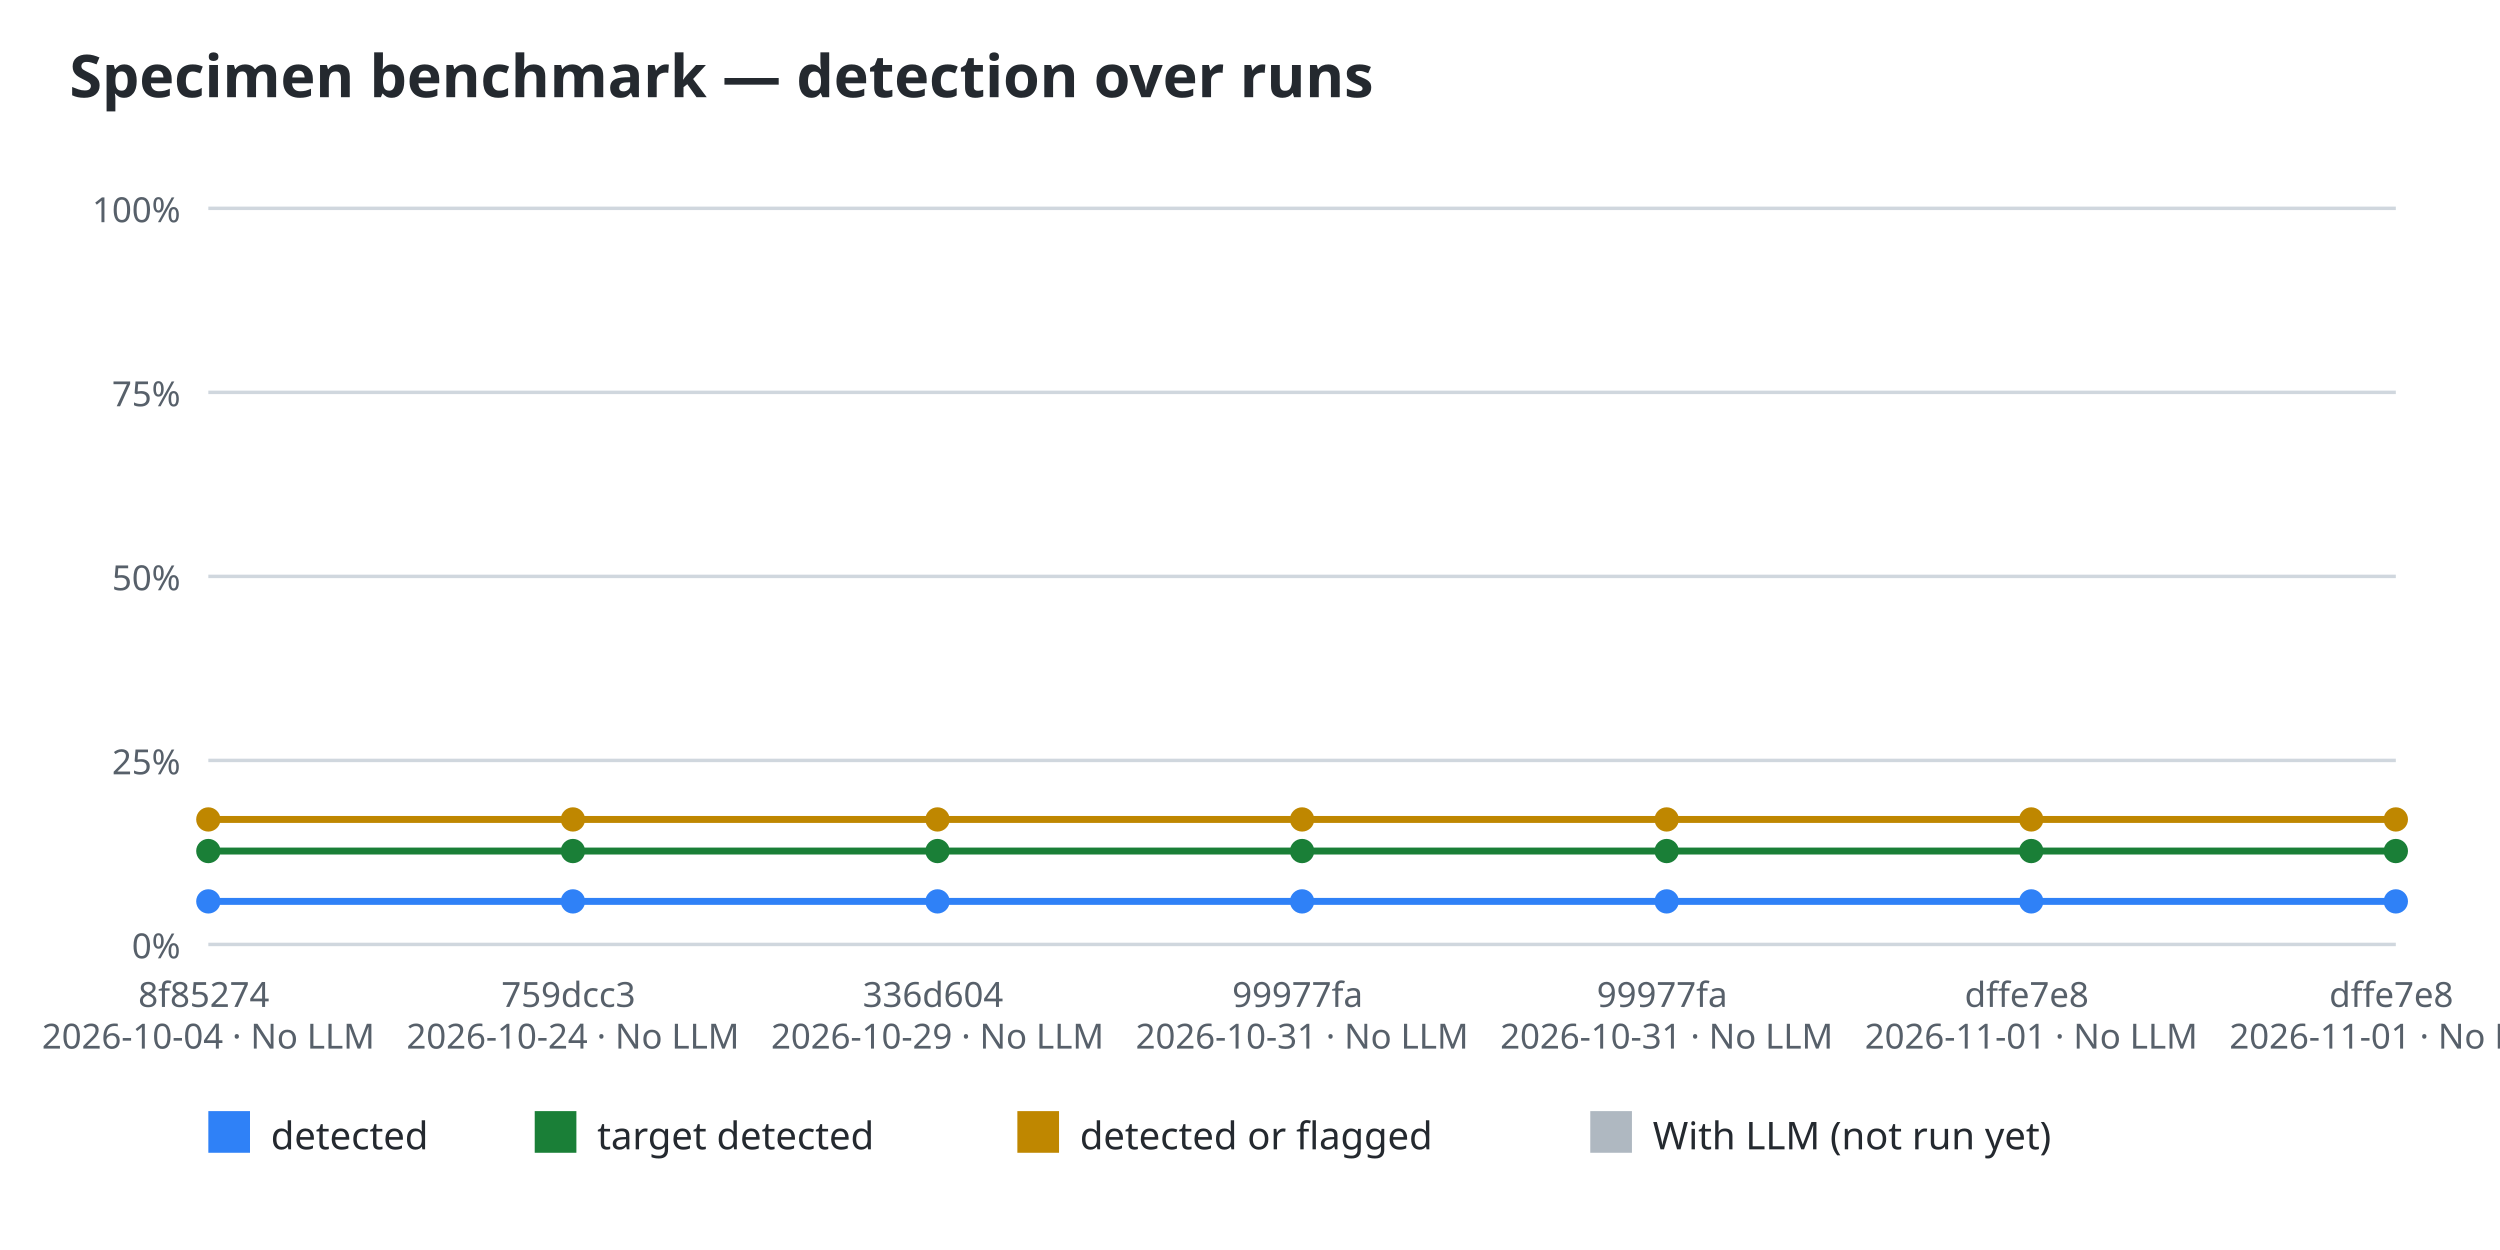
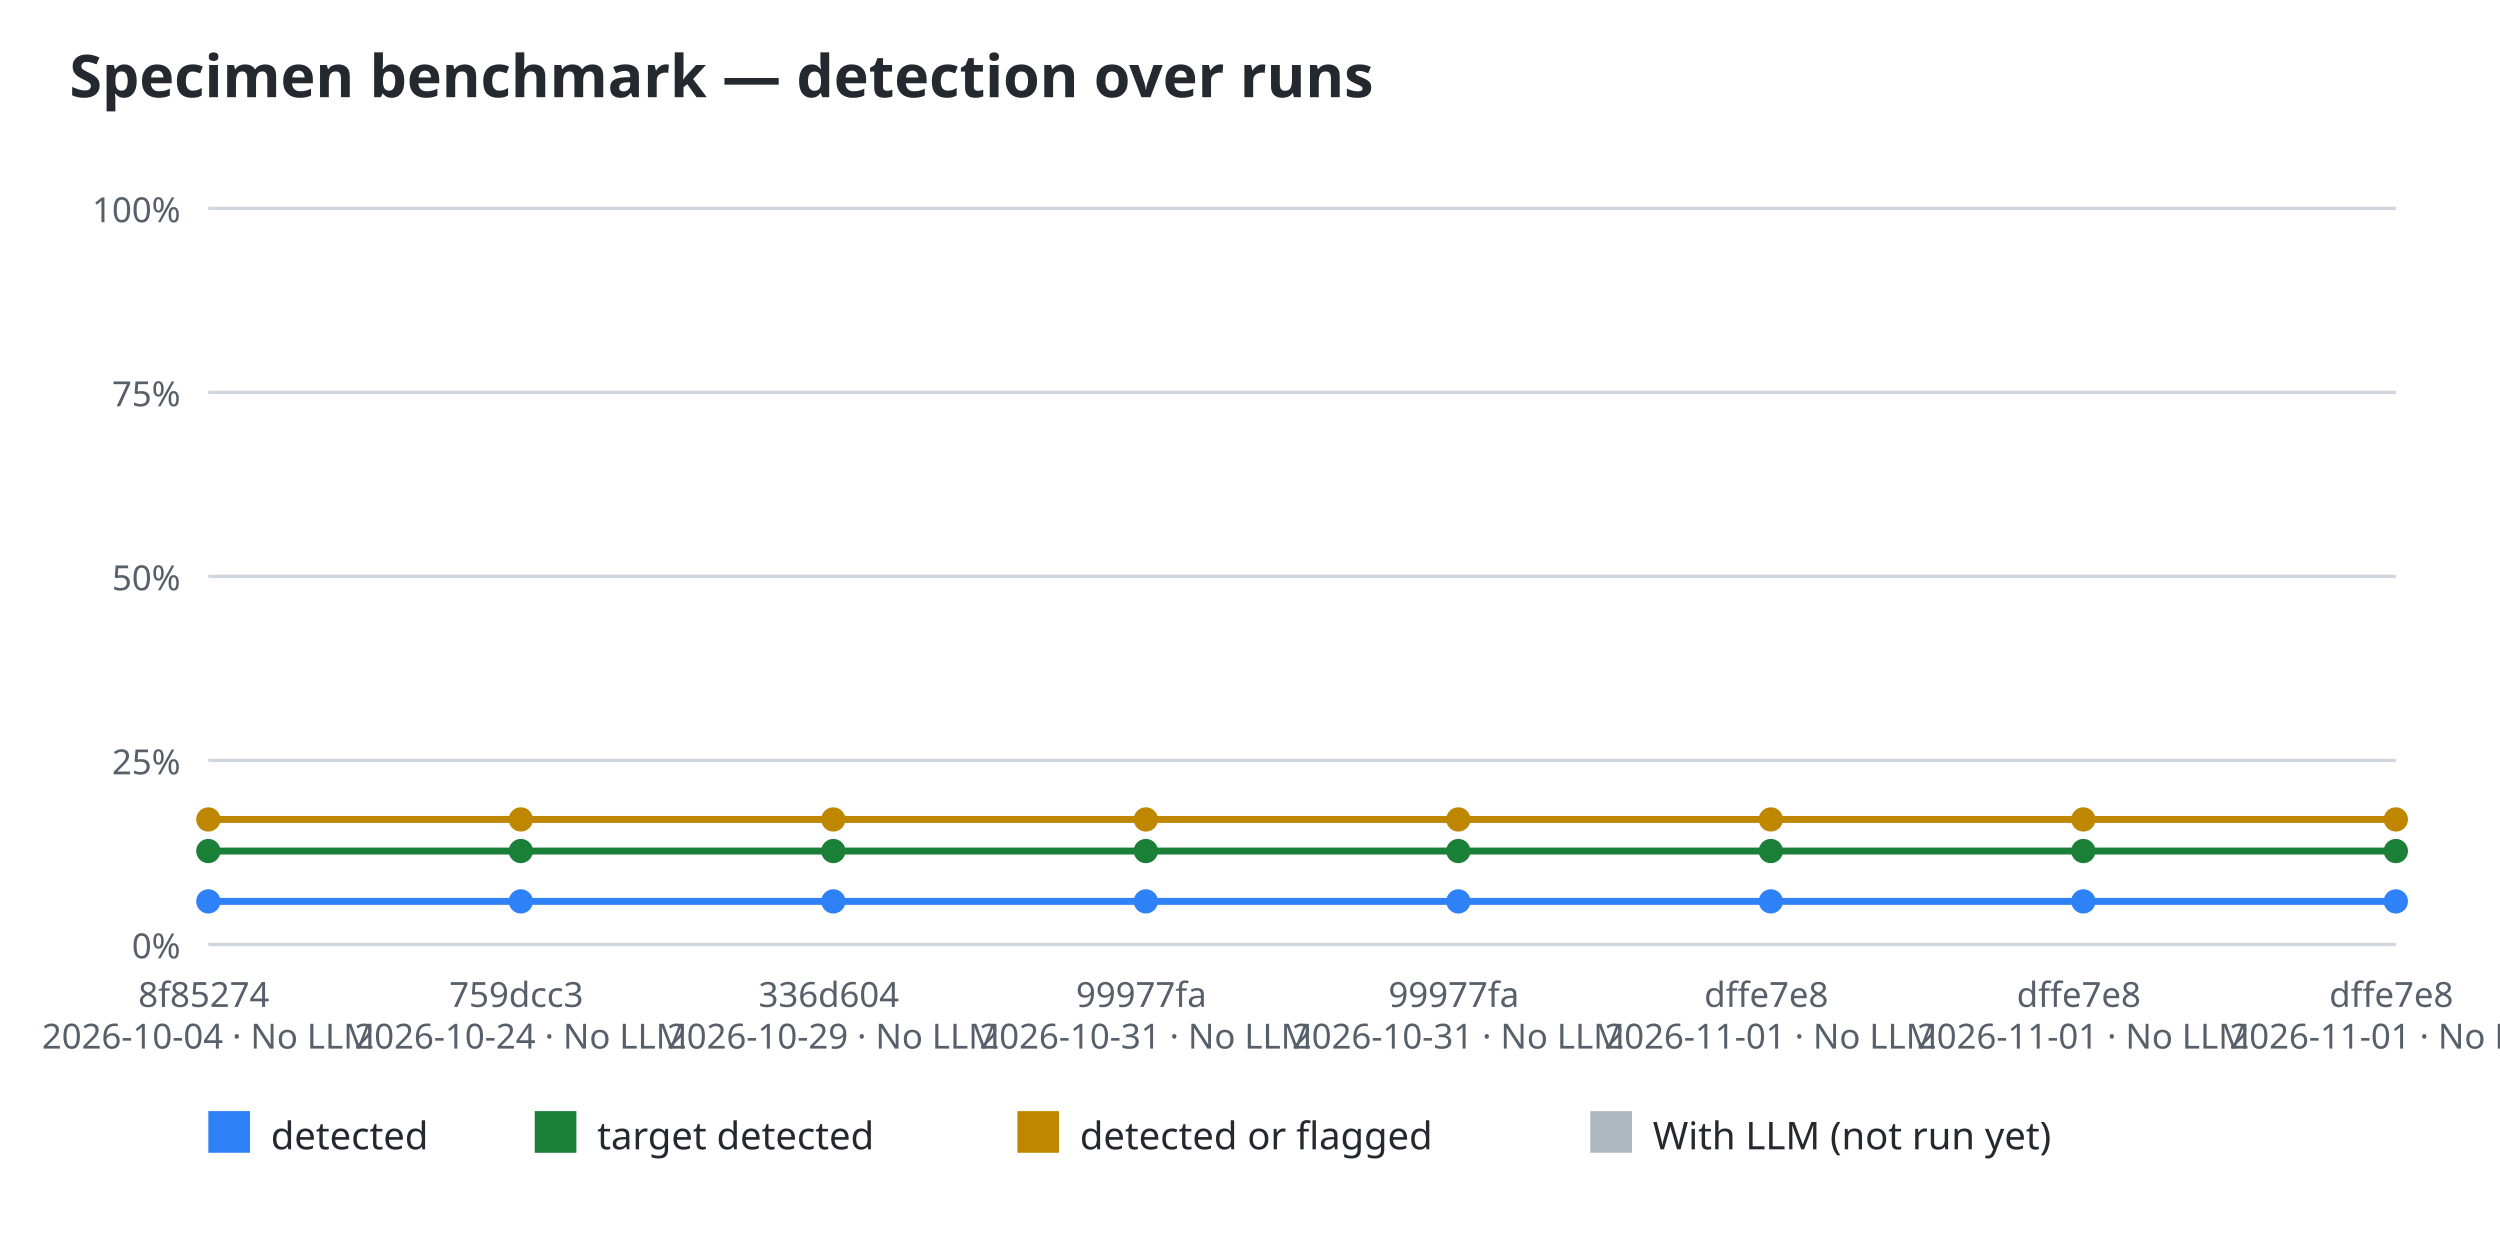
<svg xmlns="http://www.w3.org/2000/svg" viewBox="0 0 720 360" font-family="sans-serif">
  <rect width="720" height="360" fill="white" />
  <text x="20" y="28" font-size="17" font-weight="bold" fill="#24292f">Specimen benchmark — detection over runs</text>
  <line x1="60" y1="272.0" x2="690" y2="272.0" stroke="#d0d7de" stroke-width="1" />
  <text x="52" y="276.0" font-size="10" fill="#57606a" text-anchor="end">0%</text>
  <line x1="60" y1="219.0" x2="690" y2="219.0" stroke="#d0d7de" stroke-width="1" />
  <text x="52" y="223.0" font-size="10" fill="#57606a" text-anchor="end">25%</text>
  <line x1="60" y1="166.0" x2="690" y2="166.0" stroke="#d0d7de" stroke-width="1" />
  <text x="52" y="170.0" font-size="10" fill="#57606a" text-anchor="end">50%</text>
  <line x1="60" y1="113.0" x2="690" y2="113.0" stroke="#d0d7de" stroke-width="1" />
  <text x="52" y="117.0" font-size="10" fill="#57606a" text-anchor="end">75%</text>
  <line x1="60" y1="60.0" x2="690" y2="60.0" stroke="#d0d7de" stroke-width="1" />
  <text x="52" y="64.0" font-size="10" fill="#57606a" text-anchor="end">100%</text>
-   <polyline points="60.0,259.6 165.0,259.6 270.0,259.6 375.0,259.6 480.0,259.6 585.0,259.6 690.0,259.6" fill="none" stroke="#2f81f7" stroke-width="2" />
+   <polyline points="60.0,259.6 150.0,259.6 240.0,259.6 330.0,259.6 420.0,259.6 510.0,259.6 600.0,259.6 690.0,259.6" fill="none" stroke="#2f81f7" stroke-width="2" />
  <circle cx="60.0" cy="259.6" r="3.5" fill="#2f81f7" />
-   <circle cx="165.0" cy="259.6" r="3.5" fill="#2f81f7" />
-   <circle cx="270.0" cy="259.6" r="3.5" fill="#2f81f7" />
-   <circle cx="375.0" cy="259.6" r="3.5" fill="#2f81f7" />
-   <circle cx="480.0" cy="259.6" r="3.5" fill="#2f81f7" />
-   <circle cx="585.0" cy="259.6" r="3.5" fill="#2f81f7" />
+   <circle cx="150.0" cy="259.6" r="3.5" fill="#2f81f7" />
+   <circle cx="240.0" cy="259.6" r="3.5" fill="#2f81f7" />
+   <circle cx="330.0" cy="259.6" r="3.5" fill="#2f81f7" />
+   <circle cx="420.0" cy="259.6" r="3.5" fill="#2f81f7" />
+   <circle cx="510.0" cy="259.6" r="3.5" fill="#2f81f7" />
+   <circle cx="600.0" cy="259.6" r="3.5" fill="#2f81f7" />
  <circle cx="690.0" cy="259.6" r="3.5" fill="#2f81f7" />
-   <polyline points="60.0,245.1 165.0,245.1 270.0,245.1 375.0,245.1 480.0,245.1 585.0,245.1 690.0,245.1" fill="none" stroke="#1a7f37" stroke-width="2" />
+   <polyline points="60.0,245.1 150.0,245.1 240.0,245.1 330.0,245.1 420.0,245.1 510.0,245.1 600.0,245.1 690.0,245.1" fill="none" stroke="#1a7f37" stroke-width="2" />
  <circle cx="60.0" cy="245.1" r="3.5" fill="#1a7f37" />
-   <circle cx="165.0" cy="245.1" r="3.5" fill="#1a7f37" />
-   <circle cx="270.0" cy="245.1" r="3.5" fill="#1a7f37" />
-   <circle cx="375.0" cy="245.1" r="3.5" fill="#1a7f37" />
-   <circle cx="480.0" cy="245.1" r="3.5" fill="#1a7f37" />
-   <circle cx="585.0" cy="245.1" r="3.5" fill="#1a7f37" />
+   <circle cx="150.0" cy="245.1" r="3.5" fill="#1a7f37" />
+   <circle cx="240.0" cy="245.1" r="3.5" fill="#1a7f37" />
+   <circle cx="330.0" cy="245.1" r="3.5" fill="#1a7f37" />
+   <circle cx="420.0" cy="245.1" r="3.5" fill="#1a7f37" />
+   <circle cx="510.0" cy="245.1" r="3.5" fill="#1a7f37" />
+   <circle cx="600.0" cy="245.1" r="3.5" fill="#1a7f37" />
  <circle cx="690.0" cy="245.1" r="3.5" fill="#1a7f37" />
-   <polyline points="60.0,236.0 165.0,236.0 270.0,236.0 375.0,236.0 480.0,236.0 585.0,236.0 690.0,236.0" fill="none" stroke="#bf8700" stroke-width="2" />
+   <polyline points="60.0,236.0 150.0,236.0 240.0,236.0 330.0,236.0 420.0,236.0 510.0,236.0 600.0,236.0 690.0,236.0" fill="none" stroke="#bf8700" stroke-width="2" />
  <circle cx="60.0" cy="236.0" r="3.5" fill="#bf8700" />
-   <circle cx="165.0" cy="236.0" r="3.5" fill="#bf8700" />
-   <circle cx="270.0" cy="236.0" r="3.5" fill="#bf8700" />
-   <circle cx="375.0" cy="236.0" r="3.5" fill="#bf8700" />
-   <circle cx="480.0" cy="236.0" r="3.5" fill="#bf8700" />
-   <circle cx="585.0" cy="236.0" r="3.5" fill="#bf8700" />
+   <circle cx="150.0" cy="236.0" r="3.5" fill="#bf8700" />
+   <circle cx="240.0" cy="236.0" r="3.5" fill="#bf8700" />
+   <circle cx="330.0" cy="236.0" r="3.5" fill="#bf8700" />
+   <circle cx="420.0" cy="236.0" r="3.5" fill="#bf8700" />
+   <circle cx="510.0" cy="236.0" r="3.5" fill="#bf8700" />
+   <circle cx="600.0" cy="236.0" r="3.5" fill="#bf8700" />
  <circle cx="690.0" cy="236.0" r="3.5" fill="#bf8700" />
  <text x="60.0" y="290" font-size="10" fill="#57606a" text-anchor="middle">
    <tspan x="60.0" dy="0">8f85274</tspan>
    <tspan x="60.0" dy="12">2026-10-04 · No LLM</tspan>
  </text>
-   <text x="165.0" y="290" font-size="10" fill="#57606a" text-anchor="middle">
-     <tspan x="165.0" dy="0">759dcc3</tspan>
-     <tspan x="165.0" dy="12">2026-10-24 · No LLM</tspan>
+   <text x="150.0" y="290" font-size="10" fill="#57606a" text-anchor="middle">
+     <tspan x="150.0" dy="0">759dcc3</tspan>
+     <tspan x="150.0" dy="12">2026-10-24 · No LLM</tspan>
  </text>
-   <text x="270.0" y="290" font-size="10" fill="#57606a" text-anchor="middle">
-     <tspan x="270.0" dy="0">336d604</tspan>
-     <tspan x="270.0" dy="12">2026-10-29 · No LLM</tspan>
+   <text x="240.0" y="290" font-size="10" fill="#57606a" text-anchor="middle">
+     <tspan x="240.0" dy="0">336d604</tspan>
+     <tspan x="240.0" dy="12">2026-10-29 · No LLM</tspan>
  </text>
-   <text x="375.0" y="290" font-size="10" fill="#57606a" text-anchor="middle">
-     <tspan x="375.0" dy="0">99977fa</tspan>
-     <tspan x="375.0" dy="12">2026-10-31 · No LLM</tspan>
+   <text x="330.0" y="290" font-size="10" fill="#57606a" text-anchor="middle">
+     <tspan x="330.0" dy="0">99977fa</tspan>
+     <tspan x="330.0" dy="12">2026-10-31 · No LLM</tspan>
  </text>
-   <text x="480.0" y="290" font-size="10" fill="#57606a" text-anchor="middle">
-     <tspan x="480.0" dy="0">99977fa</tspan>
-     <tspan x="480.0" dy="12">2026-10-31 · No LLM</tspan>
+   <text x="420.0" y="290" font-size="10" fill="#57606a" text-anchor="middle">
+     <tspan x="420.0" dy="0">99977fa</tspan>
+     <tspan x="420.0" dy="12">2026-10-31 · No LLM</tspan>
  </text>
-   <text x="585.0" y="290" font-size="10" fill="#57606a" text-anchor="middle">
-     <tspan x="585.0" dy="0">dffe7e8</tspan>
-     <tspan x="585.0" dy="12">2026-11-01 · No LLM</tspan>
+   <text x="510.0" y="290" font-size="10" fill="#57606a" text-anchor="middle">
+     <tspan x="510.0" dy="0">dffe7e8</tspan>
+     <tspan x="510.0" dy="12">2026-11-01 · No LLM</tspan>
+   </text>
+   <text x="600.0" y="290" font-size="10" fill="#57606a" text-anchor="middle">
+     <tspan x="600.0" dy="0">dffe7e8</tspan>
+     <tspan x="600.0" dy="12">2026-11-01 · No LLM</tspan>
  </text>
  <text x="690.0" y="290" font-size="10" fill="#57606a" text-anchor="middle">
    <tspan x="690.0" dy="0">dffe7e8</tspan>
    <tspan x="690.0" dy="12">2026-11-01 · No LLM</tspan>
  </text>
  <rect x="60" y="320" width="12" height="12" fill="#2f81f7" />
  <text x="78" y="331" font-size="11" fill="#24292f">detected</text>
  <rect x="154" y="320" width="12" height="12" fill="#1a7f37" />
  <text x="172" y="331" font-size="11" fill="#24292f">target detected</text>
  <rect x="293" y="320" width="12" height="12" fill="#bf8700" />
  <text x="311" y="331" font-size="11" fill="#24292f">detected or flagged</text>
  <rect x="458" y="320" width="12" height="12" fill="#afb8c1" />
  <text x="476" y="331" font-size="11" fill="#24292f">With LLM (not run yet)</text>
</svg>
